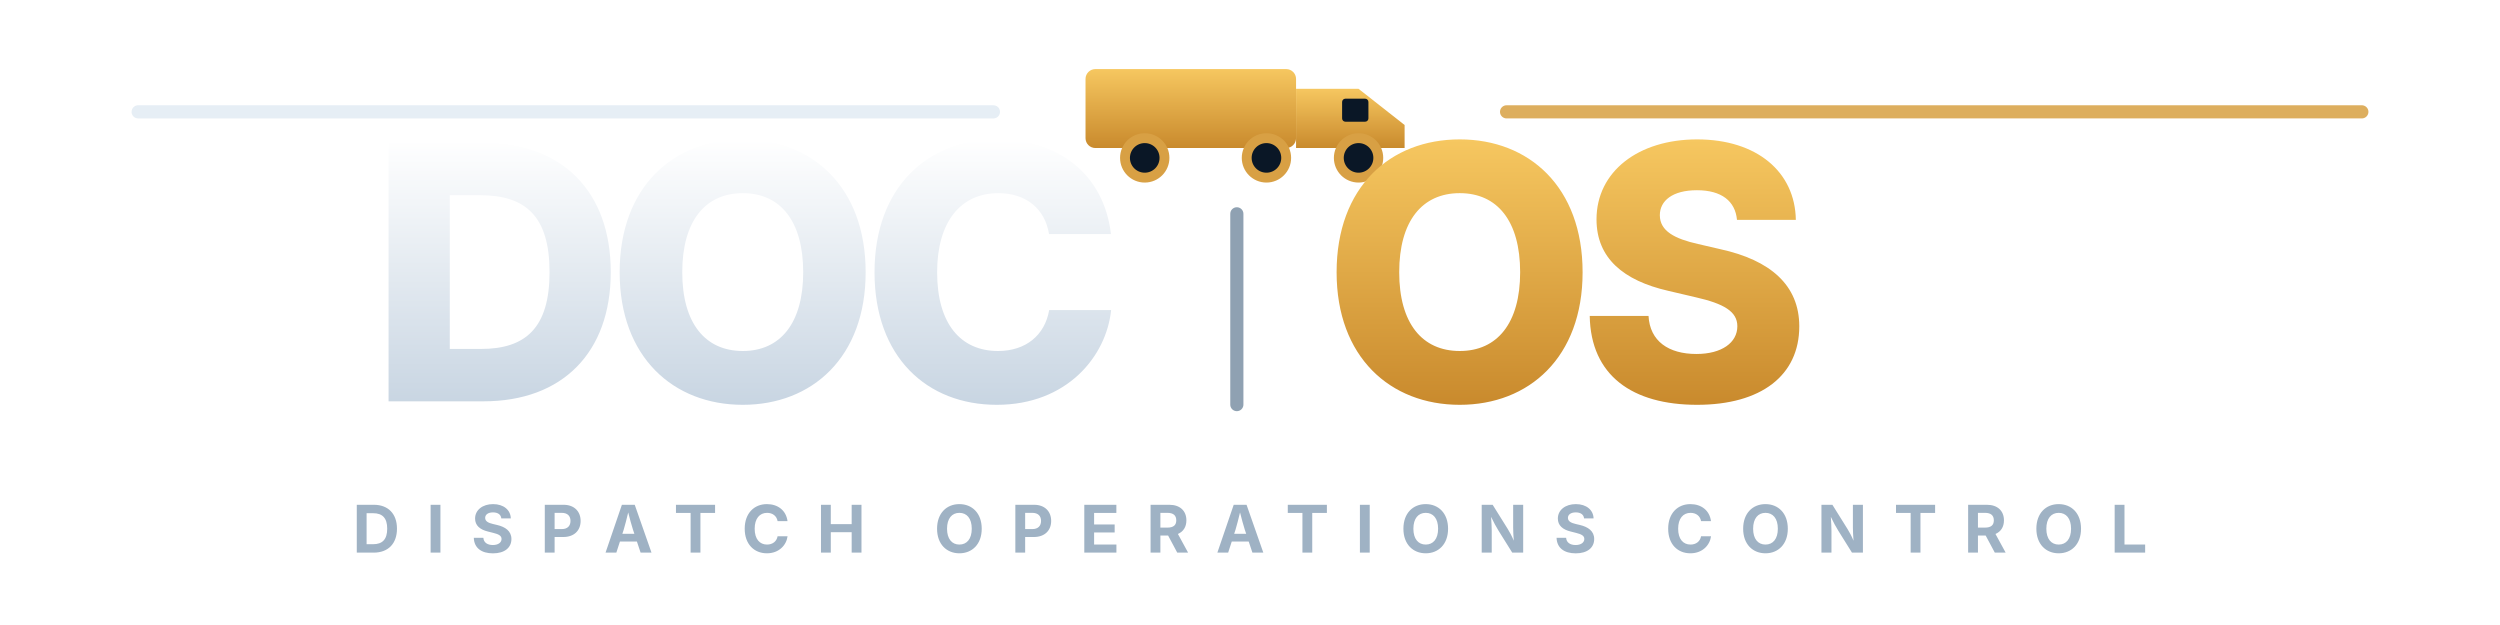
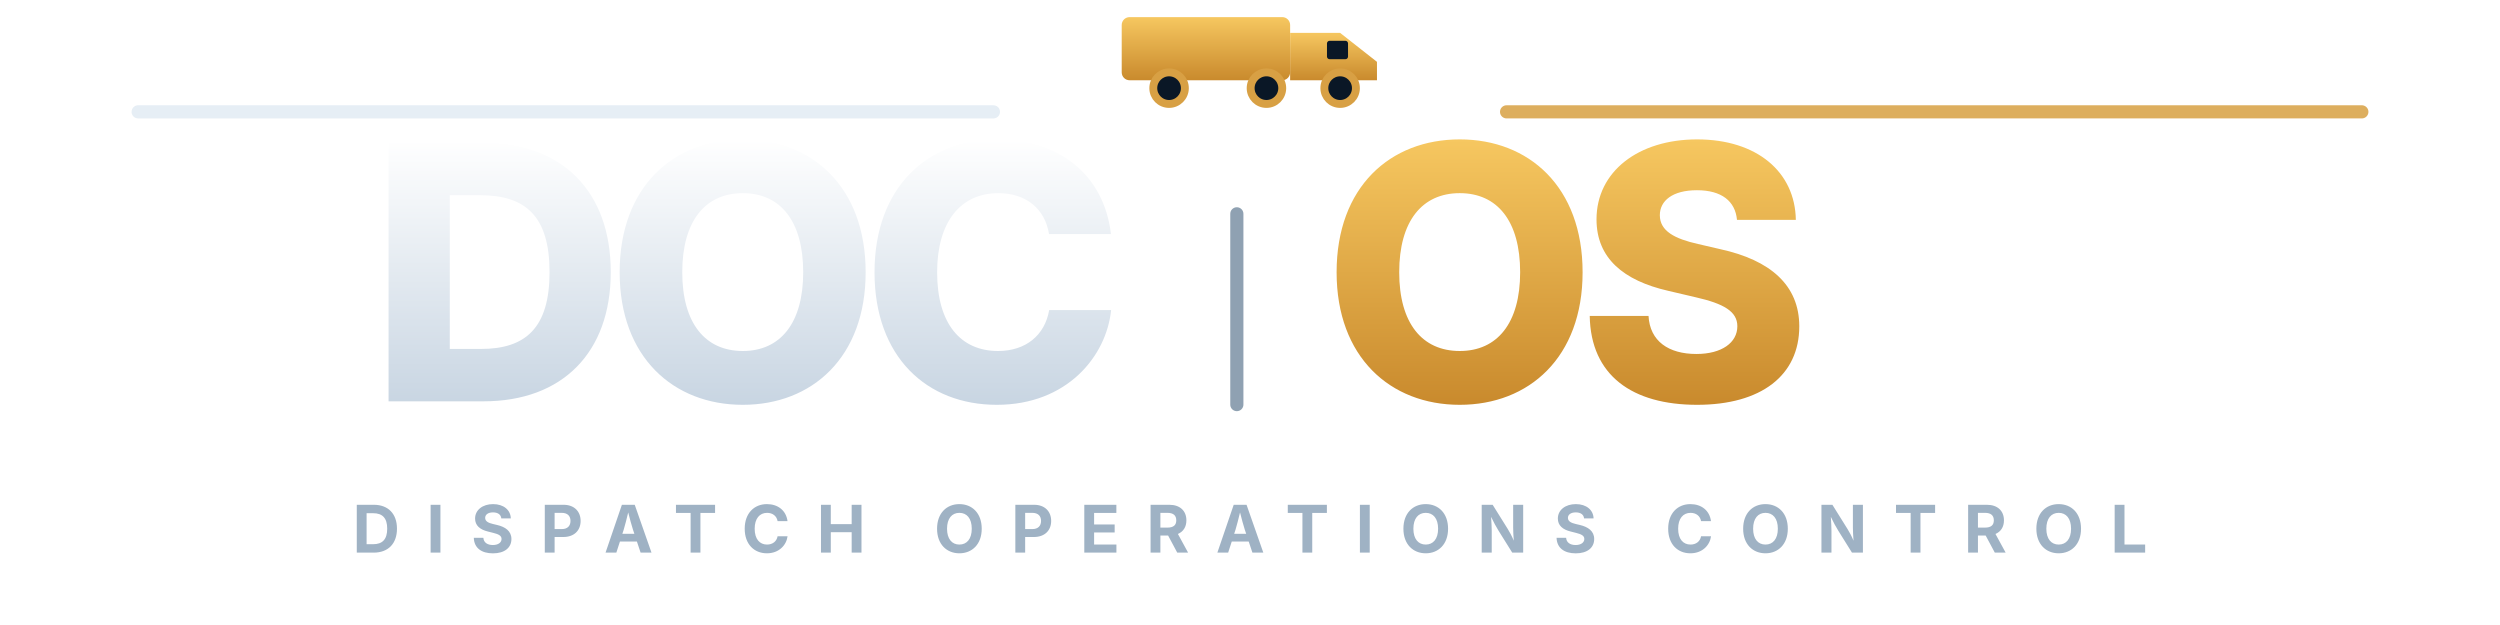
<svg xmlns="http://www.w3.org/2000/svg" viewBox="0 0 760 190" role="img" aria-labelledby="title desc">
  <defs>
    <linearGradient id="steel" x1="0" y1="0" x2="0" y2="1">
      <stop offset="0" stop-color="#ffffff" />
      <stop offset="1" stop-color="#c8d5e2" />
    </linearGradient>
    <linearGradient id="amber" x1="0" y1="0" x2="0" y2="1">
      <stop offset="0" stop-color="#f6c760" />
      <stop offset="1" stop-color="#c98a2d" />
    </linearGradient>
  </defs>
  <g fill="none" stroke-linecap="round">
    <path d="M42 34H302" stroke="#dce7f1" stroke-width="4" opacity=".72" />
    <path d="M458 34H718" stroke="#d9a348" stroke-width="4" opacity=".88" />
  </g>
-   <g transform="translate(330 17)" fill="url(#amber)" aria-hidden="true">
+   <g transform="translate(341 2) scale(.8)" fill="url(#amber)" aria-hidden="true">
    <rect x="0" y="4" width="64" height="24" rx="3" />
    <path d="M64 10h19l14 11v7H64z" />
    <rect x="78" y="13" width="8" height="7" rx="1" fill="#0a1726" />
    <circle cx="18" cy="31" r="6" fill="#0a1726" stroke="#d8a044" stroke-width="3" />
    <circle cx="55" cy="31" r="6" fill="#0a1726" stroke="#d8a044" stroke-width="3" />
    <circle cx="83" cy="31" r="6" fill="#0a1726" stroke="#d8a044" stroke-width="3" />
  </g>
  <text x="112" y="122" fill="url(#steel)" font-family="Inter, -apple-system, BlinkMacSystemFont, 'Segoe UI', Arial, sans-serif" font-size="108" font-weight="800" letter-spacing="-6">DOC</text>
  <rect x="374" y="63" width="4" height="62" rx="2" fill="#70879c" opacity=".78" />
  <text x="402" y="122" fill="url(#amber)" font-family="Inter, -apple-system, BlinkMacSystemFont, 'Segoe UI', Arial, sans-serif" font-size="108" font-weight="760" letter-spacing="-6">OS</text>
  <text x="380" y="168" fill="#9fb2c4" font-family="Inter, -apple-system, BlinkMacSystemFont, 'Segoe UI', Arial, sans-serif" font-size="20" font-weight="700" letter-spacing="8" text-anchor="middle">DISPATCH OPERATIONS CONTROL</text>
</svg>
